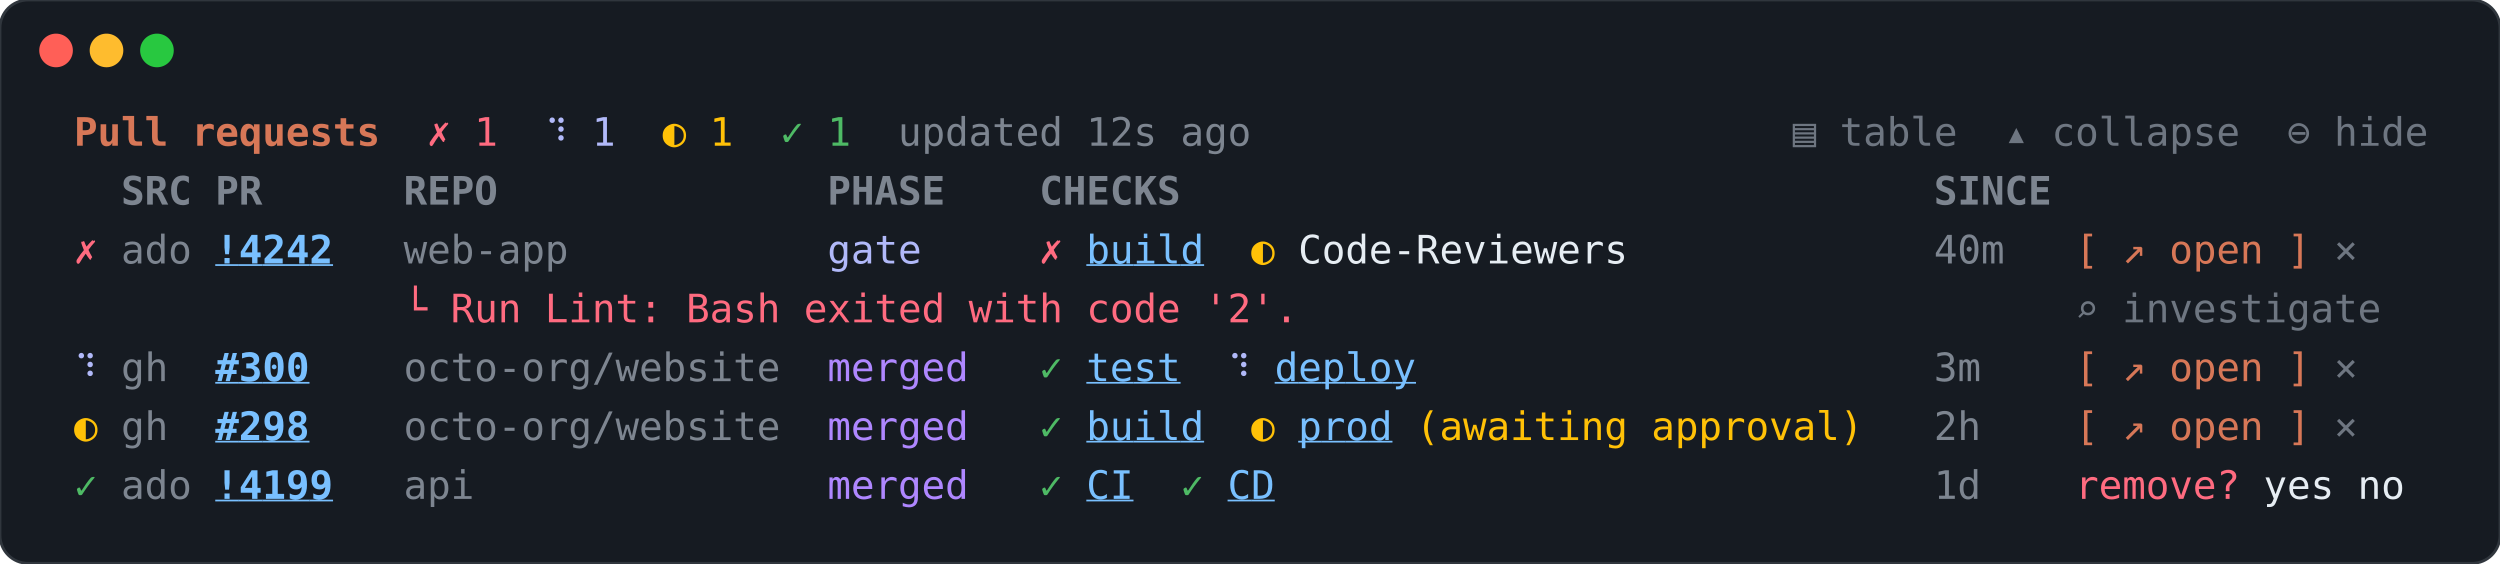
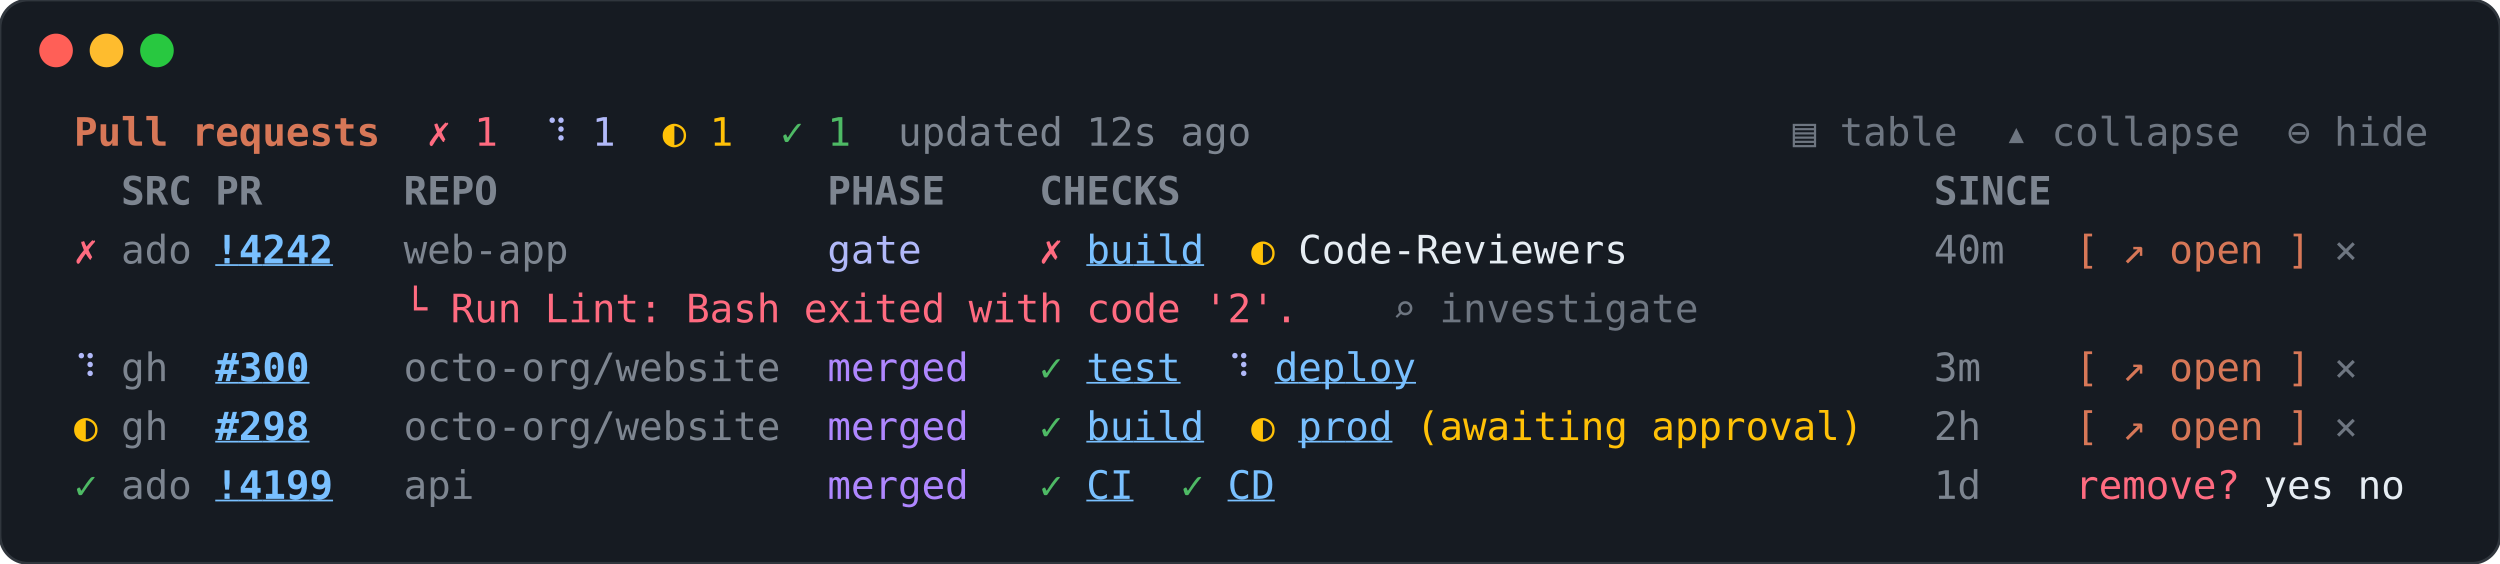
<svg xmlns="http://www.w3.org/2000/svg" width="892" height="201" viewBox="0 0 892 201" role="img" aria-label="pr-watch band in the Claude Code terminal">
  <rect width="892" height="201" rx="10" fill="#161b22" stroke="#30363d" />
  <circle cx="20" cy="18" r="6" fill="#ff5f57" />
  <circle cx="38" cy="18" r="6" fill="#febc2e" />
  <circle cx="56" cy="18" r="6" fill="#28c840" />
  <g font-family="ui-monospace, SFMono-Regular, Menlo, Consolas, monospace" font-size="14">
    <text x="26.4" y="52" fill="#d77757" font-weight="700">P</text>
    <text x="34.8" y="52" fill="#d77757" font-weight="700">u</text>
    <text x="43.2" y="52" fill="#d77757" font-weight="700">l</text>
    <text x="51.6" y="52" fill="#d77757" font-weight="700">l</text>
    <text x="68.4" y="52" fill="#d77757" font-weight="700">r</text>
    <text x="76.8" y="52" fill="#d77757" font-weight="700">e</text>
    <text x="85.2" y="52" fill="#d77757" font-weight="700">q</text>
    <text x="93.6" y="52" fill="#d77757" font-weight="700">u</text>
    <text x="102.0" y="52" fill="#d77757" font-weight="700">e</text>
    <text x="110.4" y="52" fill="#d77757" font-weight="700">s</text>
    <text x="118.8" y="52" fill="#d77757" font-weight="700">t</text>
    <text x="127.2" y="52" fill="#d77757" font-weight="700">s</text>
    <text x="152.4" y="52" fill="#ff6b80">✗</text>
    <text x="169.2" y="52" fill="#ff6b80">1</text>
    <text x="194.4" y="52" fill="#b1b9f9">⠹</text>
    <text x="211.2" y="52" fill="#b1b9f9">1</text>
    <text x="236.4" y="52" fill="#ffc107">◐</text>
    <text x="253.2" y="52" fill="#ffc107">1</text>
    <text x="278.4" y="52" fill="#4eba65">✓</text>
    <text x="295.2" y="52" fill="#4eba65">1</text>
    <text x="320.4" y="52" fill="#7d8590">u</text>
    <text x="328.8" y="52" fill="#7d8590">p</text>
    <text x="337.2" y="52" fill="#7d8590">d</text>
    <text x="345.6" y="52" fill="#7d8590">a</text>
    <text x="354.0" y="52" fill="#7d8590">t</text>
    <text x="362.4" y="52" fill="#7d8590">e</text>
    <text x="370.8" y="52" fill="#7d8590">d</text>
    <text x="387.6" y="52" fill="#7d8590">1</text>
    <text x="396.0" y="52" fill="#7d8590">2</text>
    <text x="404.4" y="52" fill="#7d8590">s</text>
    <text x="421.2" y="52" fill="#7d8590">a</text>
    <text x="429.6" y="52" fill="#7d8590">g</text>
    <text x="438.0" y="52" fill="#7d8590">o</text>
    <text x="639.6" y="52" fill="#6e7681">▤</text>
    <text x="656.4" y="52" fill="#6e7681">t</text>
    <text x="664.8" y="52" fill="#6e7681">a</text>
    <text x="673.2" y="52" fill="#6e7681">b</text>
    <text x="681.6" y="52" fill="#6e7681">l</text>
    <text x="690.0" y="52" fill="#6e7681">e</text>
    <text x="715.2" y="52" fill="#6e7681">▴</text>
    <text x="732.0" y="52" fill="#6e7681">c</text>
    <text x="740.4" y="52" fill="#6e7681">o</text>
    <text x="748.8" y="52" fill="#6e7681">l</text>
    <text x="757.2" y="52" fill="#6e7681">l</text>
    <text x="765.6" y="52" fill="#6e7681">a</text>
    <text x="774.0" y="52" fill="#6e7681">p</text>
    <text x="782.4" y="52" fill="#6e7681">s</text>
    <text x="790.8" y="52" fill="#6e7681">e</text>
    <text x="816.0" y="52" fill="#6e7681">⊖</text>
    <text x="832.8" y="52" fill="#6e7681">h</text>
    <text x="841.2" y="52" fill="#6e7681">i</text>
    <text x="849.6" y="52" fill="#6e7681">d</text>
    <text x="858.0" y="52" fill="#6e7681">e</text>
    <text x="43.2" y="73" fill="#7d8590" font-weight="700">S</text>
    <text x="51.6" y="73" fill="#7d8590" font-weight="700">R</text>
    <text x="60.0" y="73" fill="#7d8590" font-weight="700">C</text>
    <text x="76.8" y="73" fill="#7d8590" font-weight="700">P</text>
    <text x="85.2" y="73" fill="#7d8590" font-weight="700">R</text>
    <text x="144.0" y="73" fill="#7d8590" font-weight="700">R</text>
    <text x="152.4" y="73" fill="#7d8590" font-weight="700">E</text>
    <text x="160.8" y="73" fill="#7d8590" font-weight="700">P</text>
    <text x="169.2" y="73" fill="#7d8590" font-weight="700">O</text>
    <text x="295.2" y="73" fill="#7d8590" font-weight="700">P</text>
    <text x="303.6" y="73" fill="#7d8590" font-weight="700">H</text>
    <text x="312.0" y="73" fill="#7d8590" font-weight="700">A</text>
    <text x="320.4" y="73" fill="#7d8590" font-weight="700">S</text>
    <text x="328.8" y="73" fill="#7d8590" font-weight="700">E</text>
    <text x="370.8" y="73" fill="#7d8590" font-weight="700">C</text>
    <text x="379.2" y="73" fill="#7d8590" font-weight="700">H</text>
    <text x="387.6" y="73" fill="#7d8590" font-weight="700">E</text>
    <text x="396.0" y="73" fill="#7d8590" font-weight="700">C</text>
    <text x="404.4" y="73" fill="#7d8590" font-weight="700">K</text>
    <text x="412.8" y="73" fill="#7d8590" font-weight="700">S</text>
    <text x="690.0" y="73" fill="#7d8590" font-weight="700">S</text>
    <text x="698.4" y="73" fill="#7d8590" font-weight="700">I</text>
    <text x="706.8" y="73" fill="#7d8590" font-weight="700">N</text>
    <text x="715.2" y="73" fill="#7d8590" font-weight="700">C</text>
    <text x="723.6" y="73" fill="#7d8590" font-weight="700">E</text>
    <text x="26.4" y="94" fill="#ff6b80">✗</text>
    <text x="43.2" y="94" fill="#7d8590">a</text>
    <text x="51.6" y="94" fill="#7d8590">d</text>
    <text x="60.0" y="94" fill="#7d8590">o</text>
    <text x="76.8" y="94" fill="#79c0ff" font-weight="700" text-decoration="underline">!</text>
    <text x="85.2" y="94" fill="#79c0ff" font-weight="700" text-decoration="underline">4</text>
    <text x="93.6" y="94" fill="#79c0ff" font-weight="700" text-decoration="underline">2</text>
    <text x="102.0" y="94" fill="#79c0ff" font-weight="700" text-decoration="underline">4</text>
    <text x="110.4" y="94" fill="#79c0ff" font-weight="700" text-decoration="underline">2</text>
    <text x="144.0" y="94" fill="#7d8590">w</text>
    <text x="152.4" y="94" fill="#7d8590">e</text>
    <text x="160.8" y="94" fill="#7d8590">b</text>
    <text x="169.2" y="94" fill="#7d8590">-</text>
    <text x="177.6" y="94" fill="#7d8590">a</text>
    <text x="186.0" y="94" fill="#7d8590">p</text>
    <text x="194.4" y="94" fill="#7d8590">p</text>
    <text x="295.2" y="94" fill="#b1b9f9">g</text>
    <text x="303.6" y="94" fill="#b1b9f9">a</text>
    <text x="312.0" y="94" fill="#b1b9f9">t</text>
    <text x="320.4" y="94" fill="#b1b9f9">e</text>
    <text x="370.8" y="94" fill="#ff6b80">✗</text>
    <text x="387.6" y="94" fill="#79c0ff" text-decoration="underline">b</text>
    <text x="396.0" y="94" fill="#79c0ff" text-decoration="underline">u</text>
    <text x="404.4" y="94" fill="#79c0ff" text-decoration="underline">i</text>
    <text x="412.8" y="94" fill="#79c0ff" text-decoration="underline">l</text>
    <text x="421.2" y="94" fill="#79c0ff" text-decoration="underline">d</text>
    <text x="446.4" y="94" fill="#ffc107">◐</text>
    <text x="463.2" y="94" fill="#e6edf3">C</text>
    <text x="471.6" y="94" fill="#e6edf3">o</text>
    <text x="480.0" y="94" fill="#e6edf3">d</text>
    <text x="488.4" y="94" fill="#e6edf3">e</text>
    <text x="496.8" y="94" fill="#e6edf3">-</text>
    <text x="505.2" y="94" fill="#e6edf3">R</text>
    <text x="513.6" y="94" fill="#e6edf3">e</text>
    <text x="522.0" y="94" fill="#e6edf3">v</text>
    <text x="530.4" y="94" fill="#e6edf3">i</text>
    <text x="538.8" y="94" fill="#e6edf3">e</text>
    <text x="547.2" y="94" fill="#e6edf3">w</text>
    <text x="555.6" y="94" fill="#e6edf3">e</text>
    <text x="564.0" y="94" fill="#e6edf3">r</text>
    <text x="572.4" y="94" fill="#e6edf3">s</text>
    <text x="690.0" y="94" fill="#7d8590">4</text>
    <text x="698.4" y="94" fill="#7d8590">0</text>
    <text x="706.8" y="94" fill="#7d8590">m</text>
    <text x="740.4" y="94" fill="#d77757">[</text>
    <text x="757.2" y="94" fill="#d77757">↗</text>
    <text x="774.0" y="94" fill="#d77757">o</text>
    <text x="782.4" y="94" fill="#d77757">p</text>
    <text x="790.8" y="94" fill="#d77757">e</text>
    <text x="799.2" y="94" fill="#d77757">n</text>
    <text x="816.0" y="94" fill="#d77757">]</text>
    <text x="832.8" y="94" fill="#6e7681">×</text>
    <text x="144.0" y="115" fill="#ff6b80">└</text>
    <text x="160.8" y="115" fill="#ff6b80">R</text>
    <text x="169.2" y="115" fill="#ff6b80">u</text>
    <text x="177.6" y="115" fill="#ff6b80">n</text>
    <text x="194.4" y="115" fill="#ff6b80">L</text>
    <text x="202.8" y="115" fill="#ff6b80">i</text>
    <text x="211.2" y="115" fill="#ff6b80">n</text>
    <text x="219.6" y="115" fill="#ff6b80">t</text>
    <text x="228.0" y="115" fill="#ff6b80">:</text>
    <text x="244.8" y="115" fill="#ff6b80">B</text>
    <text x="253.2" y="115" fill="#ff6b80">a</text>
    <text x="261.6" y="115" fill="#ff6b80">s</text>
    <text x="270.0" y="115" fill="#ff6b80">h</text>
    <text x="286.8" y="115" fill="#ff6b80">e</text>
    <text x="295.2" y="115" fill="#ff6b80">x</text>
    <text x="303.6" y="115" fill="#ff6b80">i</text>
    <text x="312.0" y="115" fill="#ff6b80">t</text>
    <text x="320.4" y="115" fill="#ff6b80">e</text>
    <text x="328.8" y="115" fill="#ff6b80">d</text>
    <text x="345.6" y="115" fill="#ff6b80">w</text>
    <text x="354.0" y="115" fill="#ff6b80">i</text>
    <text x="362.4" y="115" fill="#ff6b80">t</text>
    <text x="370.8" y="115" fill="#ff6b80">h</text>
    <text x="387.6" y="115" fill="#ff6b80">c</text>
    <text x="396.0" y="115" fill="#ff6b80">o</text>
    <text x="404.4" y="115" fill="#ff6b80">d</text>
    <text x="412.8" y="115" fill="#ff6b80">e</text>
    <text x="429.6" y="115" fill="#ff6b80">'</text>
    <text x="438.0" y="115" fill="#ff6b80">2</text>
    <text x="446.4" y="115" fill="#ff6b80">'</text>
    <text x="454.8" y="115" fill="#ff6b80">.</text>
-     <text x="740.4" y="115" fill="#6e7681">⌕</text>
-     <text x="757.2" y="115" fill="#6e7681">i</text>
-     <text x="765.6" y="115" fill="#6e7681">n</text>
-     <text x="774.0" y="115" fill="#6e7681">v</text>
-     <text x="782.4" y="115" fill="#6e7681">e</text>
-     <text x="790.8" y="115" fill="#6e7681">s</text>
-     <text x="799.2" y="115" fill="#6e7681">t</text>
-     <text x="807.6" y="115" fill="#6e7681">i</text>
-     <text x="816.0" y="115" fill="#6e7681">g</text>
-     <text x="824.4" y="115" fill="#6e7681">a</text>
-     <text x="832.8" y="115" fill="#6e7681">t</text>
-     <text x="841.2" y="115" fill="#6e7681">e</text>
+     <text x="496.8" y="115" fill="#6e7681">⌕</text>
+     <text x="513.6" y="115" fill="#6e7681">i</text>
+     <text x="522.0" y="115" fill="#6e7681">n</text>
+     <text x="530.4" y="115" fill="#6e7681">v</text>
+     <text x="538.8" y="115" fill="#6e7681">e</text>
+     <text x="547.2" y="115" fill="#6e7681">s</text>
+     <text x="555.6" y="115" fill="#6e7681">t</text>
+     <text x="564.0" y="115" fill="#6e7681">i</text>
+     <text x="572.4" y="115" fill="#6e7681">g</text>
+     <text x="580.8" y="115" fill="#6e7681">a</text>
+     <text x="589.2" y="115" fill="#6e7681">t</text>
+     <text x="597.6" y="115" fill="#6e7681">e</text>
    <text x="26.4" y="136" fill="#b1b9f9">⠹</text>
    <text x="43.2" y="136" fill="#7d8590">g</text>
    <text x="51.6" y="136" fill="#7d8590">h</text>
    <text x="76.8" y="136" fill="#79c0ff" font-weight="700" text-decoration="underline">#</text>
    <text x="85.2" y="136" fill="#79c0ff" font-weight="700" text-decoration="underline">3</text>
    <text x="93.6" y="136" fill="#79c0ff" font-weight="700" text-decoration="underline">0</text>
    <text x="102.0" y="136" fill="#79c0ff" font-weight="700" text-decoration="underline">0</text>
    <text x="144.0" y="136" fill="#7d8590">o</text>
    <text x="152.4" y="136" fill="#7d8590">c</text>
    <text x="160.8" y="136" fill="#7d8590">t</text>
    <text x="169.2" y="136" fill="#7d8590">o</text>
    <text x="177.6" y="136" fill="#7d8590">-</text>
    <text x="186.0" y="136" fill="#7d8590">o</text>
    <text x="194.4" y="136" fill="#7d8590">r</text>
    <text x="202.8" y="136" fill="#7d8590">g</text>
    <text x="211.2" y="136" fill="#7d8590">/</text>
    <text x="219.6" y="136" fill="#7d8590">w</text>
    <text x="228.0" y="136" fill="#7d8590">e</text>
    <text x="236.4" y="136" fill="#7d8590">b</text>
    <text x="244.8" y="136" fill="#7d8590">s</text>
    <text x="253.2" y="136" fill="#7d8590">i</text>
    <text x="261.6" y="136" fill="#7d8590">t</text>
    <text x="270.0" y="136" fill="#7d8590">e</text>
    <text x="295.2" y="136" fill="#af87ff">m</text>
    <text x="303.6" y="136" fill="#af87ff">e</text>
    <text x="312.0" y="136" fill="#af87ff">r</text>
    <text x="320.4" y="136" fill="#af87ff">g</text>
    <text x="328.8" y="136" fill="#af87ff">e</text>
    <text x="337.2" y="136" fill="#af87ff">d</text>
    <text x="370.8" y="136" fill="#4eba65">✓</text>
    <text x="387.6" y="136" fill="#79c0ff" text-decoration="underline">t</text>
    <text x="396.0" y="136" fill="#79c0ff" text-decoration="underline">e</text>
    <text x="404.4" y="136" fill="#79c0ff" text-decoration="underline">s</text>
    <text x="412.8" y="136" fill="#79c0ff" text-decoration="underline">t</text>
    <text x="438.0" y="136" fill="#b1b9f9">⠹</text>
    <text x="454.8" y="136" fill="#79c0ff" text-decoration="underline">d</text>
    <text x="463.2" y="136" fill="#79c0ff" text-decoration="underline">e</text>
    <text x="471.6" y="136" fill="#79c0ff" text-decoration="underline">p</text>
    <text x="480.0" y="136" fill="#79c0ff" text-decoration="underline">l</text>
    <text x="488.4" y="136" fill="#79c0ff" text-decoration="underline">o</text>
    <text x="496.8" y="136" fill="#79c0ff" text-decoration="underline">y</text>
    <text x="690.0" y="136" fill="#7d8590">3</text>
    <text x="698.4" y="136" fill="#7d8590">m</text>
    <text x="740.4" y="136" fill="#d77757">[</text>
    <text x="757.2" y="136" fill="#d77757">↗</text>
    <text x="774.0" y="136" fill="#d77757">o</text>
    <text x="782.4" y="136" fill="#d77757">p</text>
    <text x="790.8" y="136" fill="#d77757">e</text>
    <text x="799.2" y="136" fill="#d77757">n</text>
    <text x="816.0" y="136" fill="#d77757">]</text>
    <text x="832.8" y="136" fill="#6e7681">×</text>
    <text x="26.4" y="157" fill="#ffc107">◐</text>
    <text x="43.2" y="157" fill="#7d8590">g</text>
    <text x="51.6" y="157" fill="#7d8590">h</text>
    <text x="76.8" y="157" fill="#79c0ff" font-weight="700" text-decoration="underline">#</text>
    <text x="85.2" y="157" fill="#79c0ff" font-weight="700" text-decoration="underline">2</text>
    <text x="93.6" y="157" fill="#79c0ff" font-weight="700" text-decoration="underline">9</text>
    <text x="102.0" y="157" fill="#79c0ff" font-weight="700" text-decoration="underline">8</text>
    <text x="144.0" y="157" fill="#7d8590">o</text>
    <text x="152.4" y="157" fill="#7d8590">c</text>
    <text x="160.8" y="157" fill="#7d8590">t</text>
    <text x="169.2" y="157" fill="#7d8590">o</text>
    <text x="177.6" y="157" fill="#7d8590">-</text>
    <text x="186.0" y="157" fill="#7d8590">o</text>
    <text x="194.4" y="157" fill="#7d8590">r</text>
    <text x="202.8" y="157" fill="#7d8590">g</text>
    <text x="211.2" y="157" fill="#7d8590">/</text>
    <text x="219.6" y="157" fill="#7d8590">w</text>
    <text x="228.0" y="157" fill="#7d8590">e</text>
    <text x="236.4" y="157" fill="#7d8590">b</text>
    <text x="244.8" y="157" fill="#7d8590">s</text>
    <text x="253.2" y="157" fill="#7d8590">i</text>
    <text x="261.6" y="157" fill="#7d8590">t</text>
    <text x="270.0" y="157" fill="#7d8590">e</text>
    <text x="295.2" y="157" fill="#af87ff">m</text>
    <text x="303.6" y="157" fill="#af87ff">e</text>
    <text x="312.0" y="157" fill="#af87ff">r</text>
    <text x="320.4" y="157" fill="#af87ff">g</text>
    <text x="328.8" y="157" fill="#af87ff">e</text>
    <text x="337.2" y="157" fill="#af87ff">d</text>
    <text x="370.8" y="157" fill="#4eba65">✓</text>
    <text x="387.6" y="157" fill="#79c0ff" text-decoration="underline">b</text>
    <text x="396.0" y="157" fill="#79c0ff" text-decoration="underline">u</text>
    <text x="404.4" y="157" fill="#79c0ff" text-decoration="underline">i</text>
    <text x="412.8" y="157" fill="#79c0ff" text-decoration="underline">l</text>
    <text x="421.2" y="157" fill="#79c0ff" text-decoration="underline">d</text>
    <text x="446.4" y="157" fill="#ffc107">◐</text>
    <text x="463.2" y="157" fill="#79c0ff" text-decoration="underline">p</text>
    <text x="471.6" y="157" fill="#79c0ff" text-decoration="underline">r</text>
    <text x="480.0" y="157" fill="#79c0ff" text-decoration="underline">o</text>
    <text x="488.4" y="157" fill="#79c0ff" text-decoration="underline">d</text>
    <text x="505.2" y="157" fill="#ffc107">(</text>
    <text x="513.6" y="157" fill="#ffc107">a</text>
    <text x="522.0" y="157" fill="#ffc107">w</text>
    <text x="530.4" y="157" fill="#ffc107">a</text>
    <text x="538.8" y="157" fill="#ffc107">i</text>
    <text x="547.2" y="157" fill="#ffc107">t</text>
    <text x="555.6" y="157" fill="#ffc107">i</text>
    <text x="564.0" y="157" fill="#ffc107">n</text>
    <text x="572.4" y="157" fill="#ffc107">g</text>
    <text x="589.2" y="157" fill="#ffc107">a</text>
    <text x="597.6" y="157" fill="#ffc107">p</text>
    <text x="606.0" y="157" fill="#ffc107">p</text>
    <text x="614.4" y="157" fill="#ffc107">r</text>
    <text x="622.8" y="157" fill="#ffc107">o</text>
    <text x="631.2" y="157" fill="#ffc107">v</text>
    <text x="639.6" y="157" fill="#ffc107">a</text>
    <text x="648.0" y="157" fill="#ffc107">l</text>
    <text x="656.4" y="157" fill="#ffc107">)</text>
    <text x="690.0" y="157" fill="#7d8590">2</text>
    <text x="698.4" y="157" fill="#7d8590">h</text>
    <text x="740.4" y="157" fill="#d77757">[</text>
    <text x="757.2" y="157" fill="#d77757">↗</text>
    <text x="774.0" y="157" fill="#d77757">o</text>
    <text x="782.4" y="157" fill="#d77757">p</text>
    <text x="790.8" y="157" fill="#d77757">e</text>
    <text x="799.2" y="157" fill="#d77757">n</text>
    <text x="816.0" y="157" fill="#d77757">]</text>
    <text x="832.8" y="157" fill="#6e7681">×</text>
    <text x="26.4" y="178" fill="#4eba65">✓</text>
    <text x="43.2" y="178" fill="#7d8590">a</text>
    <text x="51.6" y="178" fill="#7d8590">d</text>
    <text x="60.0" y="178" fill="#7d8590">o</text>
    <text x="76.8" y="178" fill="#79c0ff" font-weight="700" text-decoration="underline">!</text>
    <text x="85.2" y="178" fill="#79c0ff" font-weight="700" text-decoration="underline">4</text>
    <text x="93.6" y="178" fill="#79c0ff" font-weight="700" text-decoration="underline">1</text>
    <text x="102.0" y="178" fill="#79c0ff" font-weight="700" text-decoration="underline">9</text>
    <text x="110.4" y="178" fill="#79c0ff" font-weight="700" text-decoration="underline">9</text>
    <text x="144.0" y="178" fill="#7d8590">a</text>
    <text x="152.4" y="178" fill="#7d8590">p</text>
    <text x="160.8" y="178" fill="#7d8590">i</text>
    <text x="295.2" y="178" fill="#af87ff">m</text>
    <text x="303.6" y="178" fill="#af87ff">e</text>
    <text x="312.0" y="178" fill="#af87ff">r</text>
    <text x="320.4" y="178" fill="#af87ff">g</text>
    <text x="328.8" y="178" fill="#af87ff">e</text>
    <text x="337.2" y="178" fill="#af87ff">d</text>
    <text x="370.8" y="178" fill="#4eba65">✓</text>
    <text x="387.6" y="178" fill="#79c0ff" text-decoration="underline">C</text>
    <text x="396.0" y="178" fill="#79c0ff" text-decoration="underline">I</text>
    <text x="421.2" y="178" fill="#4eba65">✓</text>
    <text x="438.0" y="178" fill="#79c0ff" text-decoration="underline">C</text>
    <text x="446.4" y="178" fill="#79c0ff" text-decoration="underline">D</text>
    <text x="690.0" y="178" fill="#7d8590">1</text>
    <text x="698.4" y="178" fill="#7d8590">d</text>
    <text x="740.4" y="178" fill="#ff6b80">r</text>
    <text x="748.8" y="178" fill="#ff6b80">e</text>
    <text x="757.2" y="178" fill="#ff6b80">m</text>
    <text x="765.6" y="178" fill="#ff6b80">o</text>
    <text x="774.0" y="178" fill="#ff6b80">v</text>
    <text x="782.4" y="178" fill="#ff6b80">e</text>
    <text x="790.8" y="178" fill="#ff6b80">?</text>
    <text x="807.6" y="178" fill="#e6edf3">y</text>
    <text x="816.0" y="178" fill="#e6edf3">e</text>
    <text x="824.4" y="178" fill="#e6edf3">s</text>
    <text x="841.2" y="178" fill="#e6edf3">n</text>
    <text x="849.6" y="178" fill="#e6edf3">o</text>
  </g>
</svg>
